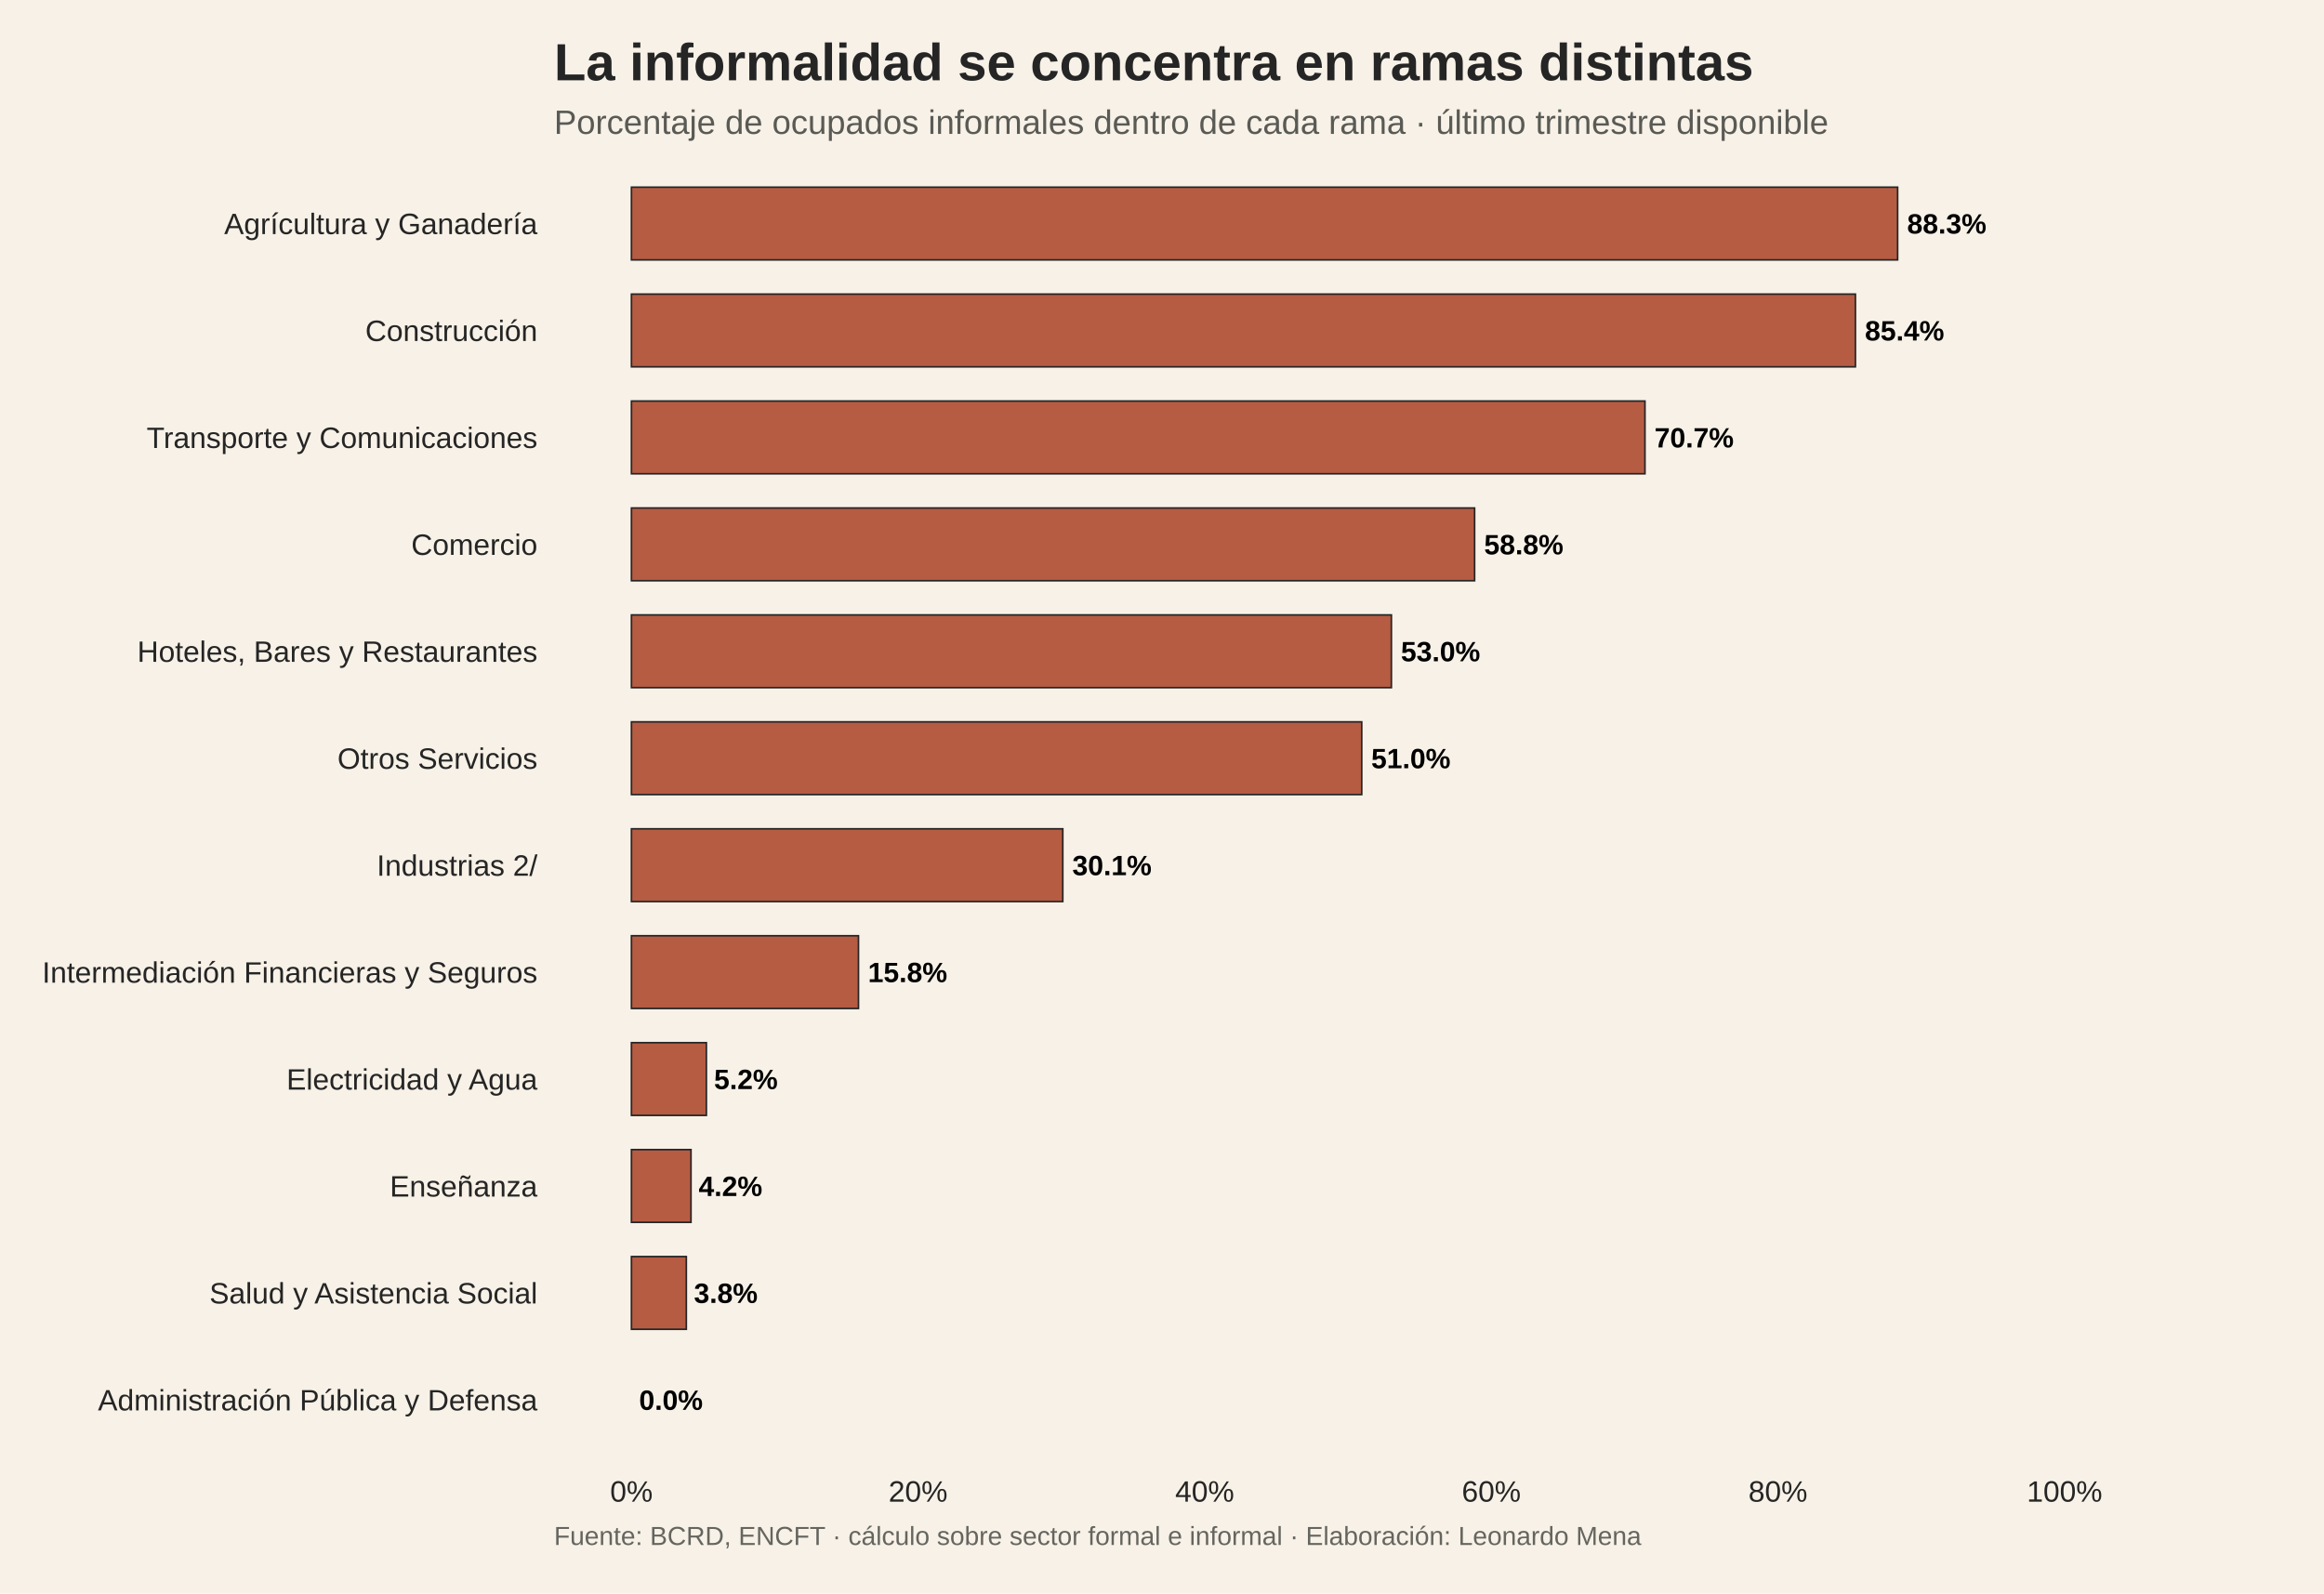
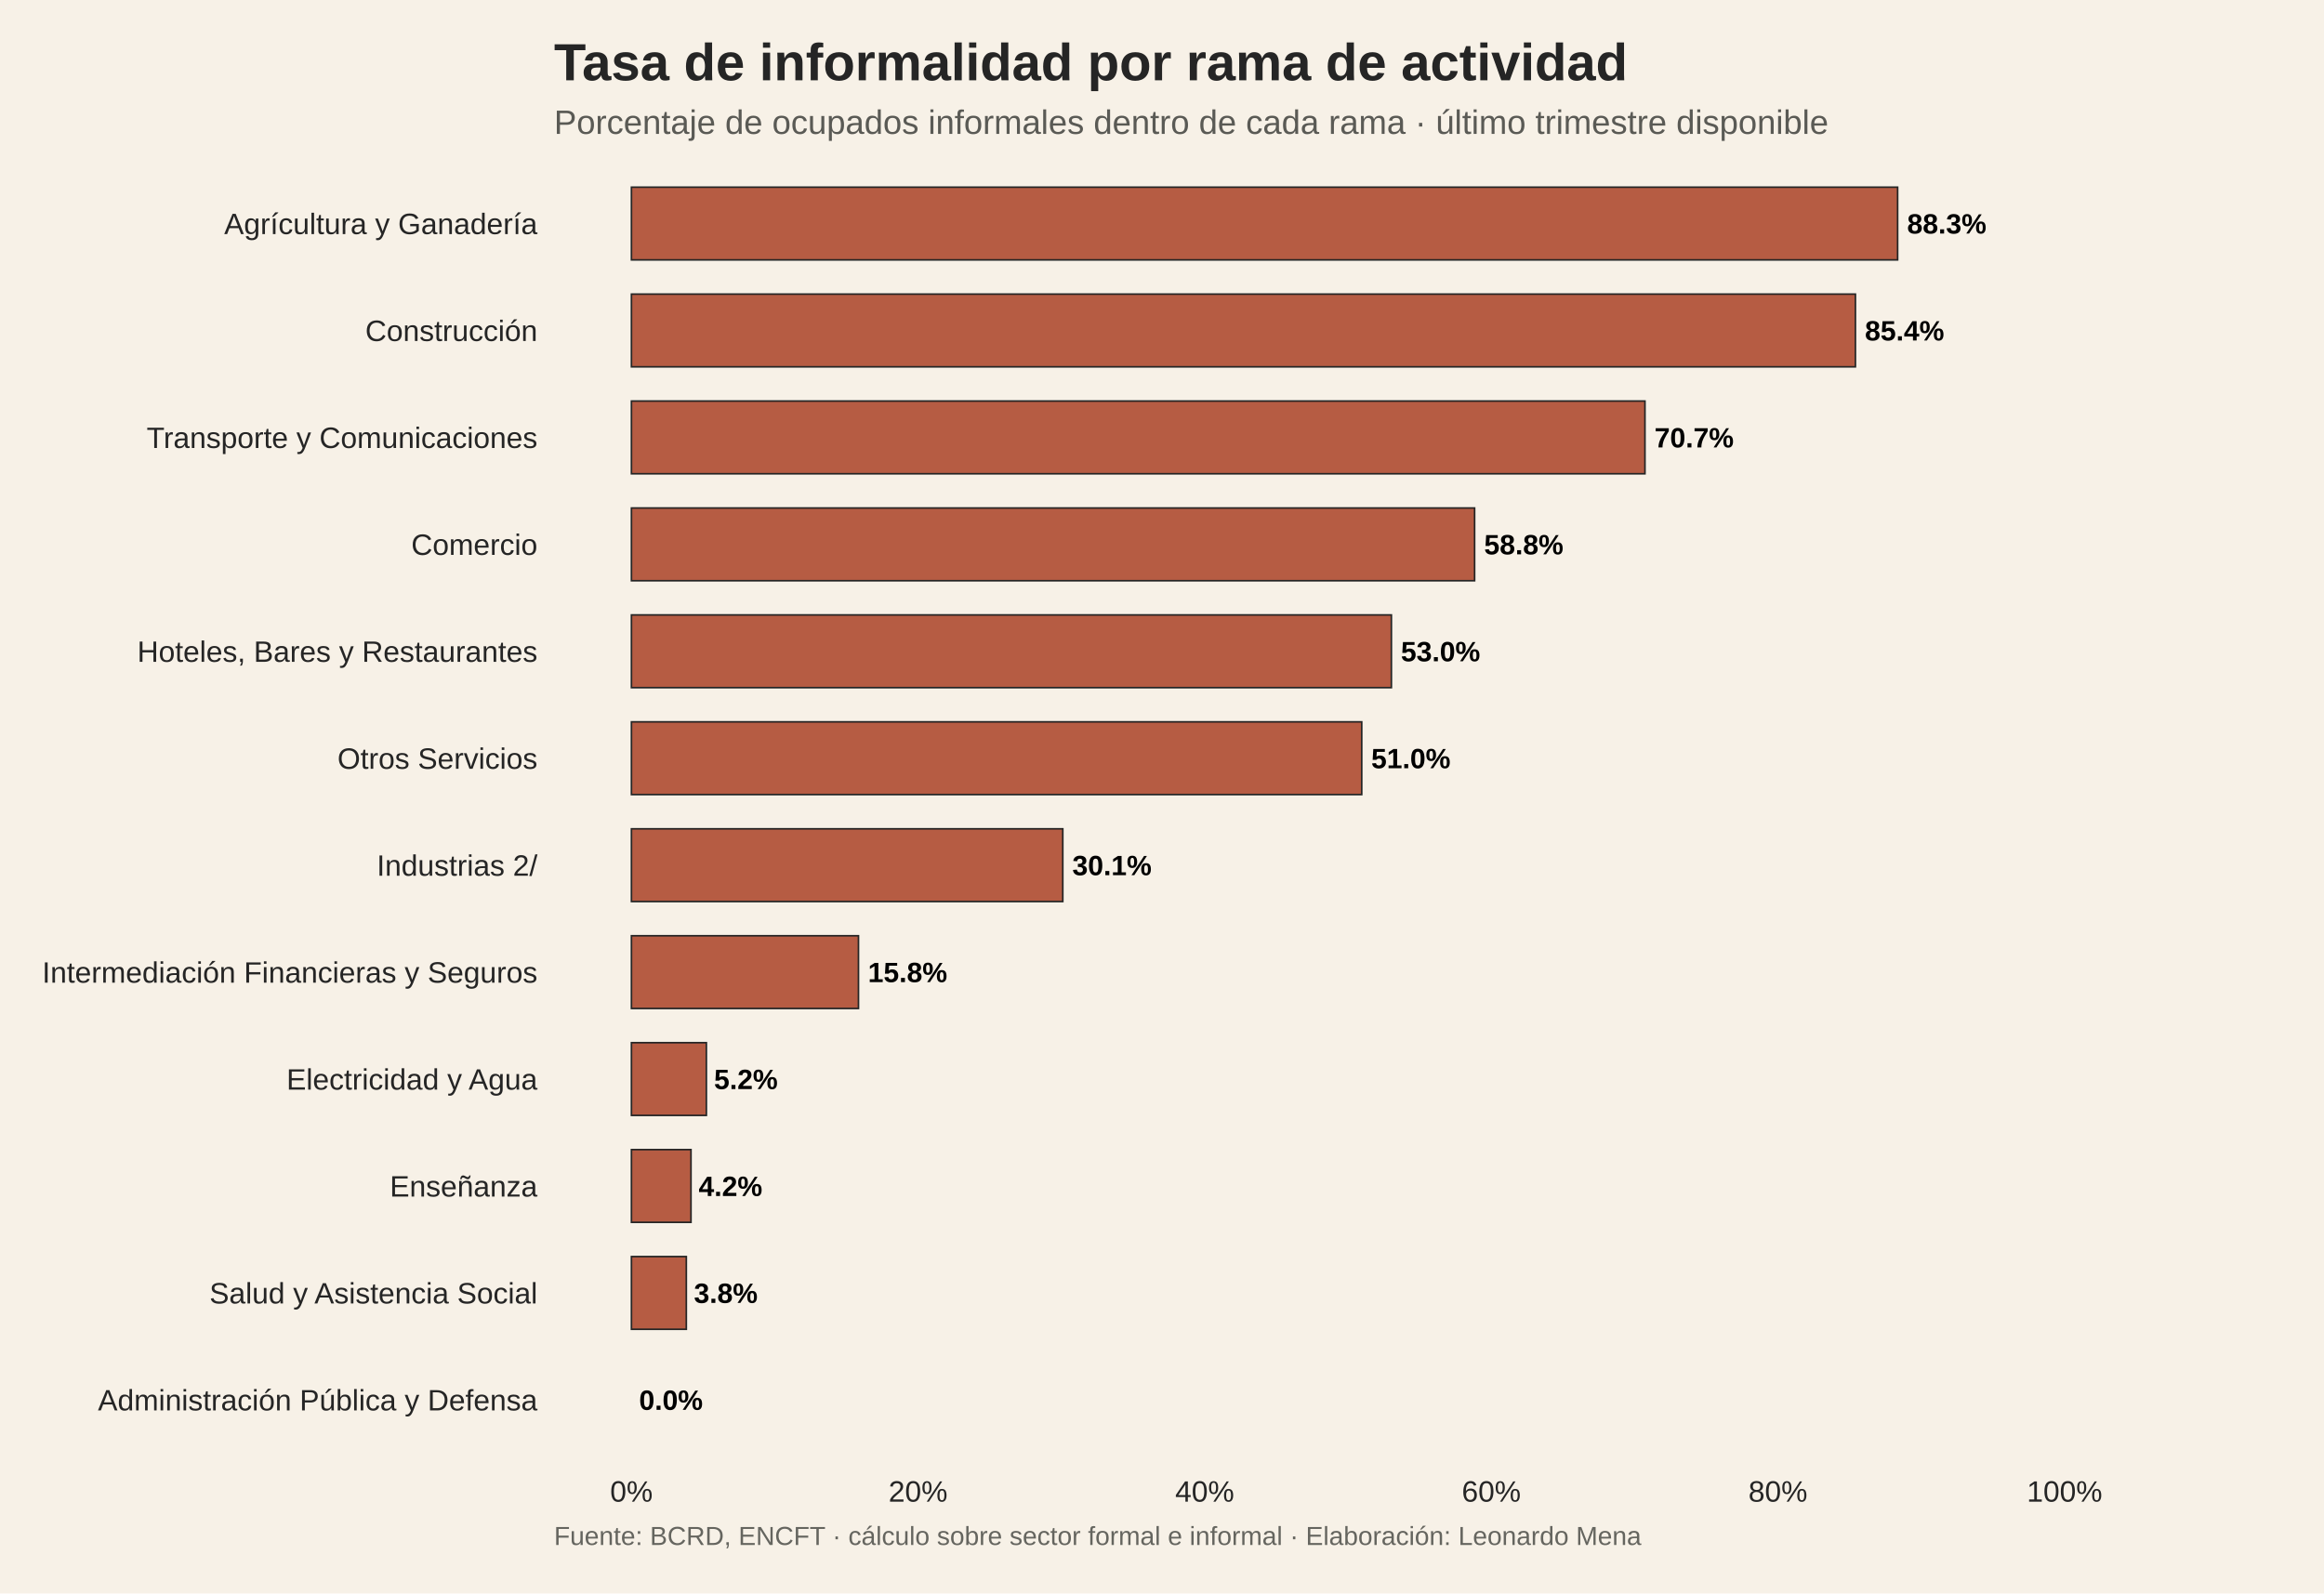
<svg xmlns="http://www.w3.org/2000/svg" width="756.00pt" height="518.40pt" viewBox="0 0 756.00 518.40">
  <g class="svglite">
    <defs>
      <style type="text/css">
    .svglite line, .svglite polyline, .svglite polygon, .svglite path, .svglite rect, .svglite circle {
      fill: none;
      stroke: #000000;
      stroke-linecap: round;
      stroke-linejoin: round;
      stroke-miterlimit: 10.00;
    }
    .svglite text {
      white-space: pre;
    }
    .svglite g.glyphgroup path {
      fill: inherit;
      stroke: none;
    }
  </style>
    </defs>
    <rect width="100%" height="100%" style="stroke: none; fill: #F7F1E7;" />
    <defs>
      <clipPath id="cpMC4wMHw3NTYuMDB8MC4wMHw1MTguNDA=">
        <rect x="0.00" y="0.00" width="756.00" height="518.40" />
      </clipPath>
    </defs>
    <g clip-path="url(#cpMC4wMHw3NTYuMDB8MC4wMHw1MTguNDA=)">
      <rect x="0.00" y="0.00" width="756.00" height="518.40" style="stroke-width: 1.16; stroke: none; fill: #F7F1E7;" />
    </g>
    <defs>
      <clipPath id="cpMTgwLjIzfDczNC4wOHw1MS44NXw0NzYuMzM=">
        <rect x="180.23" y="51.85" width="553.85" height="424.47" />
      </clipPath>
    </defs>
    <g clip-path="url(#cpMTgwLjIzfDczNC4wOHw1MS44NXw0NzYuMzM=)">
      <rect x="180.23" y="51.85" width="553.85" height="424.47" style="stroke-width: 1.16; stroke: none; fill: #F7F1E7;" />
      <rect x="205.41" y="60.90" width="411.89" height="23.66" style="stroke-width: 0.53; stroke: #252525; stroke-linecap: butt; stroke-linejoin: miter; fill: #B65C43;" />
      <rect x="205.41" y="269.66" width="140.32" height="23.66" style="stroke-width: 0.53; stroke: #252525; stroke-linecap: butt; stroke-linejoin: miter; fill: #B65C43;" />
      <rect x="205.41" y="339.24" width="24.37" height="23.66" style="stroke-width: 0.53; stroke: #252525; stroke-linecap: butt; stroke-linejoin: miter; fill: #B65C43;" />
      <rect x="205.41" y="95.69" width="398.16" height="23.66" style="stroke-width: 0.53; stroke: #252525; stroke-linecap: butt; stroke-linejoin: miter; fill: #B65C43;" />
      <rect x="205.41" y="165.28" width="274.28" height="23.66" style="stroke-width: 0.53; stroke: #252525; stroke-linecap: butt; stroke-linejoin: miter; fill: #B65C43;" />
      <rect x="205.41" y="200.07" width="247.21" height="23.66" style="stroke-width: 0.53; stroke: #252525; stroke-linecap: butt; stroke-linejoin: miter; fill: #B65C43;" />
      <rect x="205.41" y="130.48" width="329.70" height="23.66" style="stroke-width: 0.53; stroke: #252525; stroke-linecap: butt; stroke-linejoin: miter; fill: #B65C43;" />
      <rect x="205.41" y="304.45" width="73.85" height="23.66" style="stroke-width: 0.53; stroke: #252525; stroke-linecap: butt; stroke-linejoin: miter; fill: #B65C43;" />
      <rect x="205.41" y="443.62" width="0.00" height="23.66" style="stroke-width: 0.53; stroke: #252525; stroke-linecap: butt; stroke-linejoin: miter; fill: #B65C43;" />
      <rect x="205.41" y="374.03" width="19.37" height="23.66" style="stroke-width: 0.53; stroke: #252525; stroke-linecap: butt; stroke-linejoin: miter; fill: #B65C43;" />
      <rect x="205.41" y="408.83" width="17.85" height="23.66" style="stroke-width: 0.53; stroke: #252525; stroke-linecap: butt; stroke-linejoin: miter; fill: #B65C43;" />
      <rect x="205.41" y="234.86" width="237.56" height="23.66" style="stroke-width: 0.53; stroke: #252525; stroke-linecap: butt; stroke-linejoin: miter; fill: #B65C43;" />
      <text x="620.39" y="75.98" style="font-size: 9.10px; font-weight: bold; font-family: &quot;Arial&quot;;" textLength="25.80px" lengthAdjust="spacingAndGlyphs">88.3%</text>
      <text x="348.83" y="284.74" style="font-size: 9.10px; font-weight: bold; font-family: &quot;Arial&quot;;" textLength="25.80px" lengthAdjust="spacingAndGlyphs">30.1%</text>
      <text x="232.27" y="354.33" style="font-size: 9.10px; font-weight: bold; font-family: &quot;Arial&quot;;" textLength="20.73px" lengthAdjust="spacingAndGlyphs">5.2%</text>
      <text x="606.66" y="110.77" style="font-size: 9.10px; font-weight: bold; font-family: &quot;Arial&quot;;" textLength="25.80px" lengthAdjust="spacingAndGlyphs">85.4%</text>
      <text x="482.78" y="180.36" style="font-size: 9.10px; font-weight: bold; font-family: &quot;Arial&quot;;" textLength="25.80px" lengthAdjust="spacingAndGlyphs">58.8%</text>
      <text x="455.71" y="215.15" style="font-size: 9.10px; font-weight: bold; font-family: &quot;Arial&quot;;" textLength="25.80px" lengthAdjust="spacingAndGlyphs">53.0%</text>
      <text x="538.20" y="145.57" style="font-size: 9.10px; font-weight: bold; font-family: &quot;Arial&quot;;" textLength="25.80px" lengthAdjust="spacingAndGlyphs">70.7%</text>
      <text x="282.35" y="319.53" style="font-size: 9.10px; font-weight: bold; font-family: &quot;Arial&quot;;" textLength="25.80px" lengthAdjust="spacingAndGlyphs">15.8%</text>
      <text x="207.90" y="458.70" style="font-size: 9.10px; font-weight: bold; font-family: &quot;Arial&quot;;" textLength="20.73px" lengthAdjust="spacingAndGlyphs">0.0%</text>
      <text x="227.26" y="389.12" style="font-size: 9.10px; font-weight: bold; font-family: &quot;Arial&quot;;" textLength="20.73px" lengthAdjust="spacingAndGlyphs">4.2%</text>
      <text x="225.74" y="423.91" style="font-size: 9.10px; font-weight: bold; font-family: &quot;Arial&quot;;" textLength="20.73px" lengthAdjust="spacingAndGlyphs">3.8%</text>
      <text x="446.06" y="249.95" style="font-size: 9.10px; font-weight: bold; font-family: &quot;Arial&quot;;" textLength="25.80px" lengthAdjust="spacingAndGlyphs">51.0%</text>
    </g>
    <g clip-path="url(#cpMC4wMHw3NTYuMDB8MC4wMHw1MTguNDA=)">
      <text x="174.85" y="458.88" text-anchor="end" style="font-size: 9.60px;fill: #252525; font-family: &quot;Arial&quot;;" textLength="142.81px" lengthAdjust="spacingAndGlyphs">Administración Pública y Defensa</text>
      <text x="174.85" y="424.09" text-anchor="end" style="font-size: 9.60px;fill: #252525; font-family: &quot;Arial&quot;;" textLength="106.61px" lengthAdjust="spacingAndGlyphs">Salud y Asistencia Social</text>
      <text x="174.85" y="389.30" text-anchor="end" style="font-size: 9.60px;fill: #252525; font-family: &quot;Arial&quot;;" textLength="47.97px" lengthAdjust="spacingAndGlyphs">Enseñanza</text>
      <text x="174.85" y="354.51" text-anchor="end" style="font-size: 9.60px;fill: #252525; font-family: &quot;Arial&quot;;" textLength="81.55px" lengthAdjust="spacingAndGlyphs">Electricidad y Agua</text>
      <text x="174.85" y="319.71" text-anchor="end" style="font-size: 9.60px;fill: #252525; font-family: &quot;Arial&quot;;" textLength="160.91px" lengthAdjust="spacingAndGlyphs">Intermediación Financieras y Seguros</text>
      <text x="174.85" y="284.92" text-anchor="end" style="font-size: 9.60px;fill: #252525; font-family: &quot;Arial&quot;;" textLength="52.23px" lengthAdjust="spacingAndGlyphs">Industrias 2/</text>
      <text x="174.85" y="250.13" text-anchor="end" style="font-size: 9.60px;fill: #252525; font-family: &quot;Arial&quot;;" textLength="65.02px" lengthAdjust="spacingAndGlyphs">Otros Servicios</text>
      <text x="174.85" y="215.33" text-anchor="end" style="font-size: 9.60px;fill: #252525; font-family: &quot;Arial&quot;;" textLength="130.05px" lengthAdjust="spacingAndGlyphs">Hoteles, Bares y Restaurantes</text>
      <text x="174.85" y="180.54" text-anchor="end" style="font-size: 9.60px;fill: #252525; font-family: &quot;Arial&quot;;" textLength="41.00px" lengthAdjust="spacingAndGlyphs">Comercio</text>
      <text x="174.85" y="145.75" text-anchor="end" style="font-size: 9.60px;fill: #252525; font-family: &quot;Arial&quot;;" textLength="126.97px" lengthAdjust="spacingAndGlyphs">Transporte y Comunicaciones</text>
      <text x="174.85" y="110.95" text-anchor="end" style="font-size: 9.60px;fill: #252525; font-family: &quot;Arial&quot;;" textLength="55.94px" lengthAdjust="spacingAndGlyphs">Construcción</text>
      <text x="174.85" y="76.16" text-anchor="end" style="font-size: 9.60px;fill: #252525; font-family: &quot;Arial&quot;;" textLength="101.80px" lengthAdjust="spacingAndGlyphs">Agrícultura y Ganadería</text>
      <text x="205.41" y="488.57" text-anchor="middle" style="font-size: 9.60px;fill: #252525; font-family: &quot;Arial&quot;;" textLength="13.86px" lengthAdjust="spacingAndGlyphs">0%</text>
      <text x="298.65" y="488.57" text-anchor="middle" style="font-size: 9.60px;fill: #252525; font-family: &quot;Arial&quot;;" textLength="19.19px" lengthAdjust="spacingAndGlyphs">20%</text>
      <text x="391.89" y="488.57" text-anchor="middle" style="font-size: 9.60px;fill: #252525; font-family: &quot;Arial&quot;;" textLength="19.19px" lengthAdjust="spacingAndGlyphs">40%</text>
      <text x="485.13" y="488.57" text-anchor="middle" style="font-size: 9.60px;fill: #252525; font-family: &quot;Arial&quot;;" textLength="19.19px" lengthAdjust="spacingAndGlyphs">60%</text>
      <text x="578.37" y="488.57" text-anchor="middle" style="font-size: 9.60px;fill: #252525; font-family: &quot;Arial&quot;;" textLength="19.19px" lengthAdjust="spacingAndGlyphs">80%</text>
      <text x="671.61" y="488.57" text-anchor="middle" style="font-size: 9.60px;fill: #252525; font-family: &quot;Arial&quot;;" textLength="24.52px" lengthAdjust="spacingAndGlyphs">100%</text>
      <text x="180.23" y="43.56" style="font-size: 11.00px;fill: #5A5A55; font-family: &quot;Arial&quot;;" textLength="414.81px" lengthAdjust="spacingAndGlyphs">Porcentaje de ocupados informales dentro de cada rama · último trimestre disponible</text>
-       <text x="180.23" y="26.12" style="font-size: 17.00px; font-weight: bold;fill: #252525; font-family: &quot;Arial&quot;;" textLength="390.12px" lengthAdjust="spacingAndGlyphs">La informalidad se concentra en ramas distintas</text>
+       <text x="180.23" y="26.12" style="font-size: 17.00px; font-weight: bold;fill: #252525; font-family: &quot;Arial&quot;;" textLength="349.19px" lengthAdjust="spacingAndGlyphs">Tasa de informalidad por rama de actividad</text>
      <text x="180.23" y="502.66" style="font-size: 8.50px;fill: #65655F; font-family: &quot;Arial&quot;;" textLength="353.88px" lengthAdjust="spacingAndGlyphs">Fuente: BCRD, ENCFT · cálculo sobre sector formal e informal · Elaboración: Leonardo Mena</text>
    </g>
  </g>
</svg>
